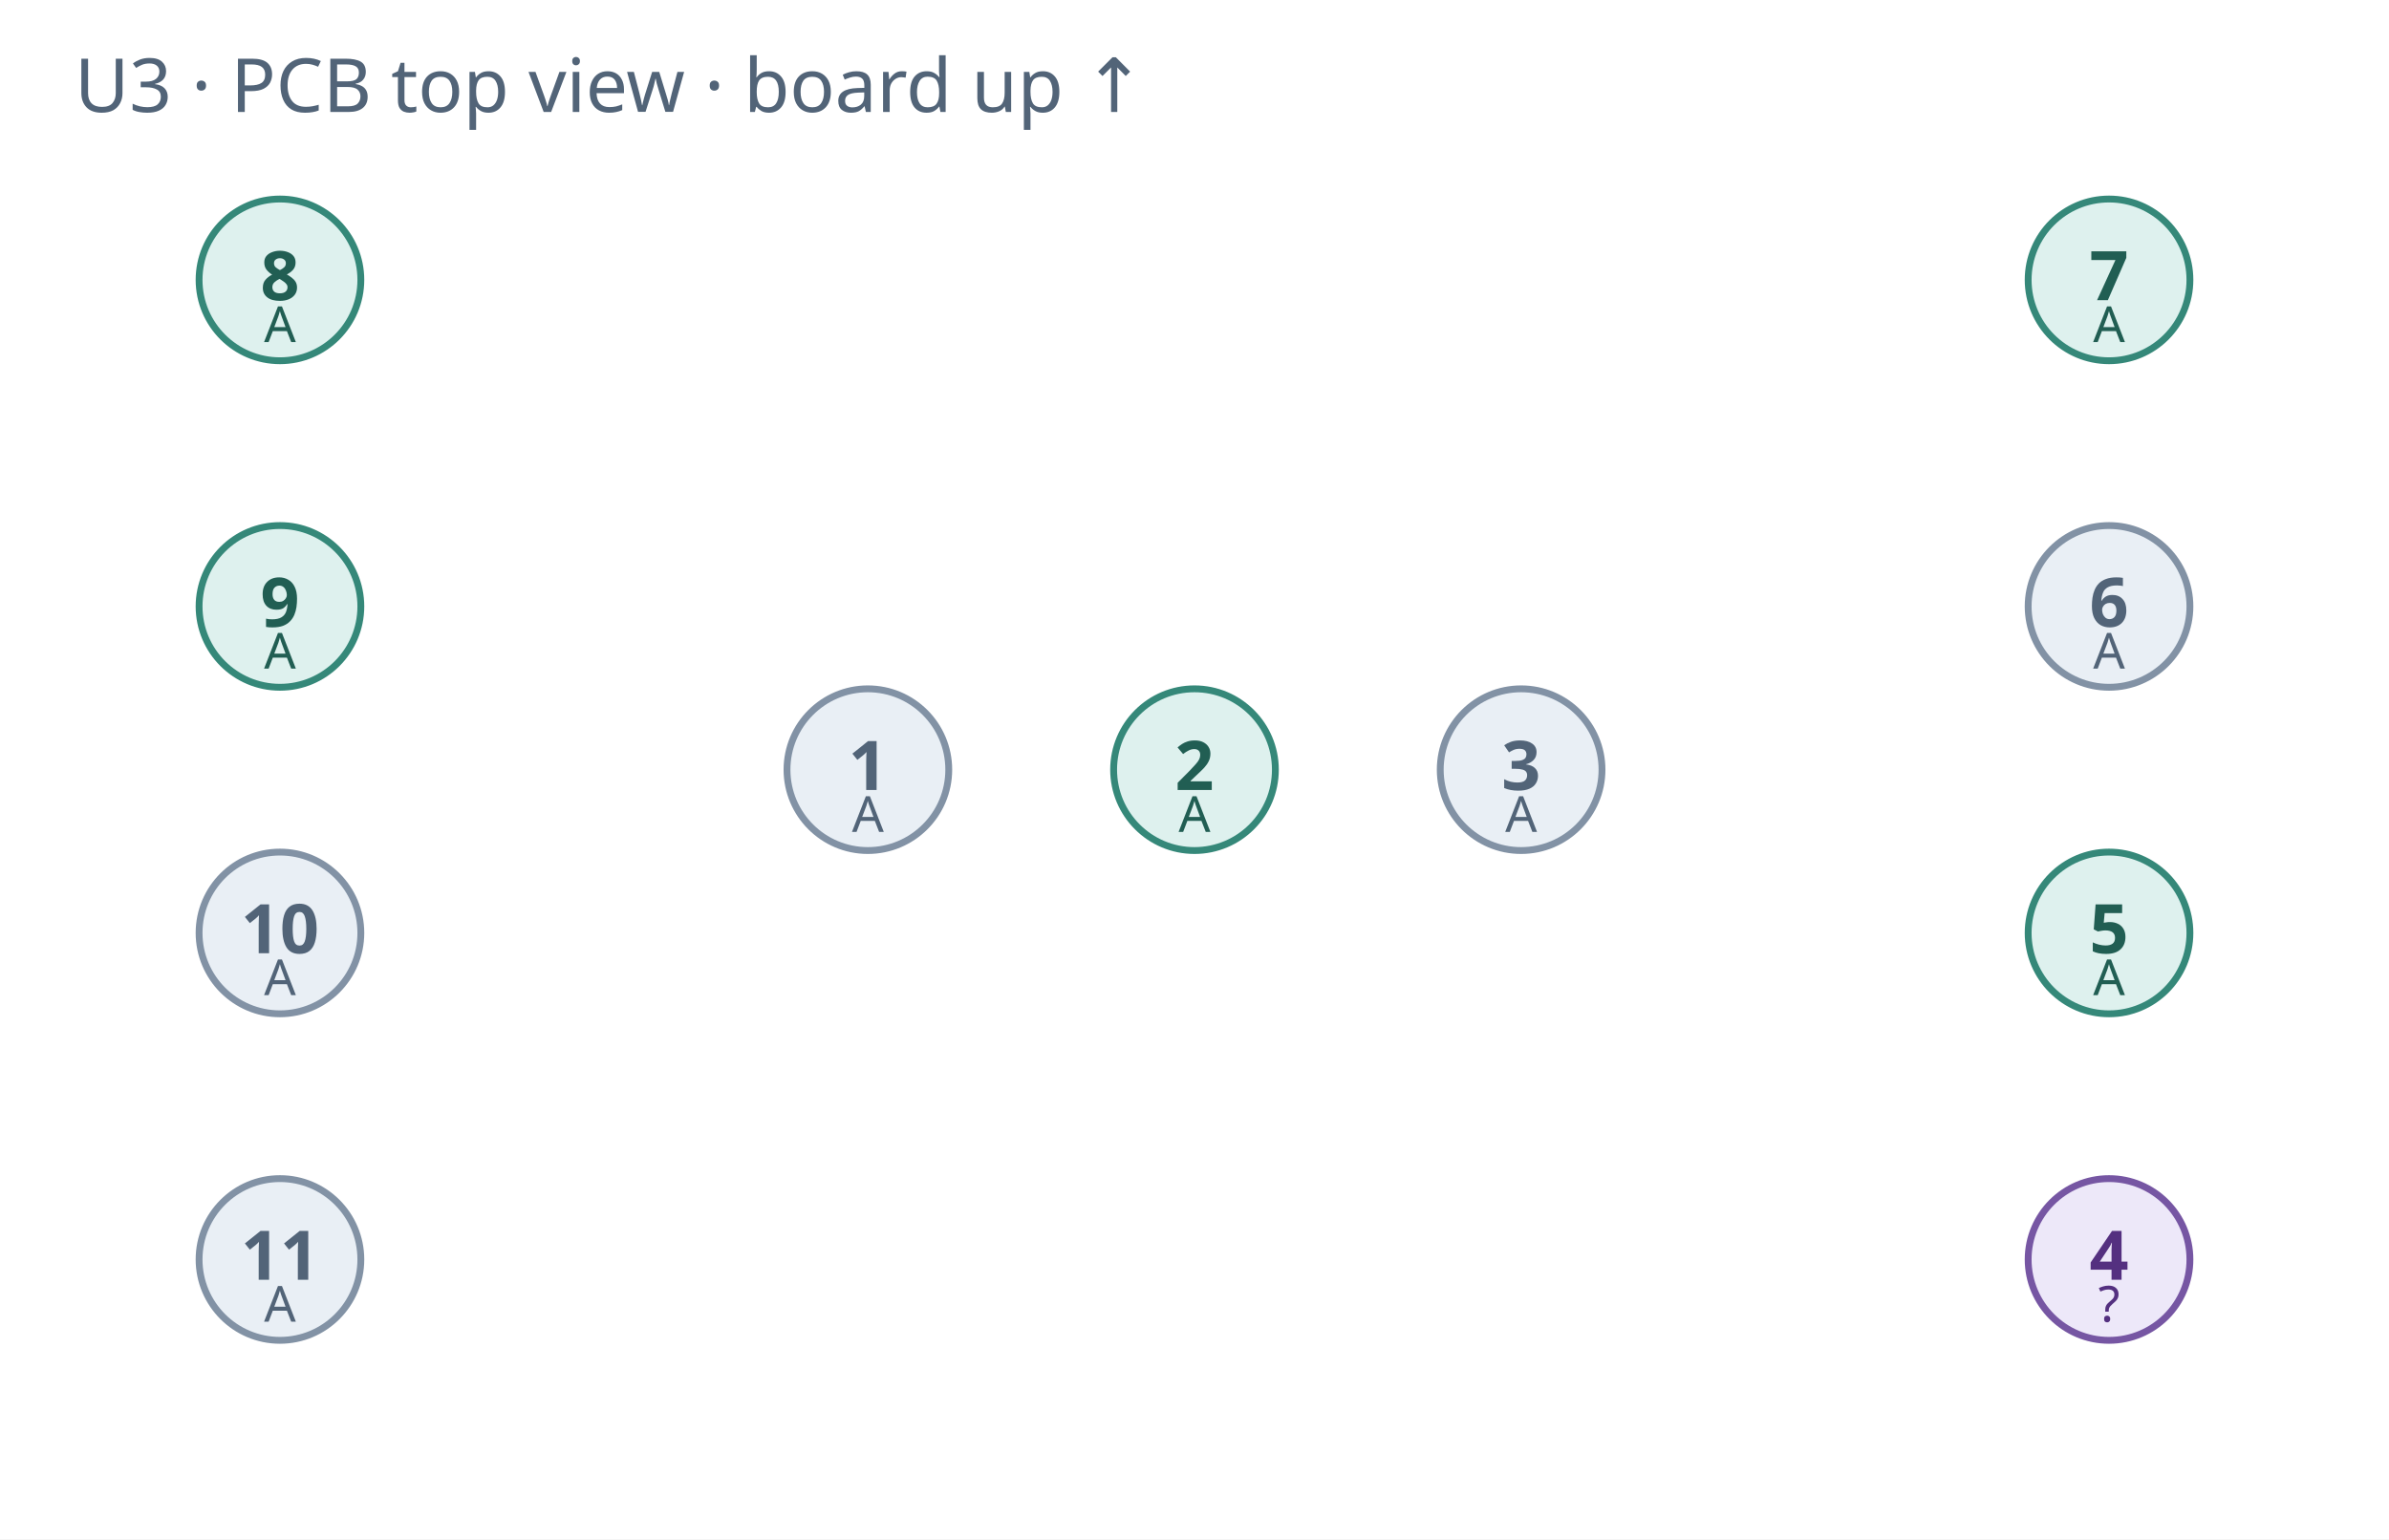
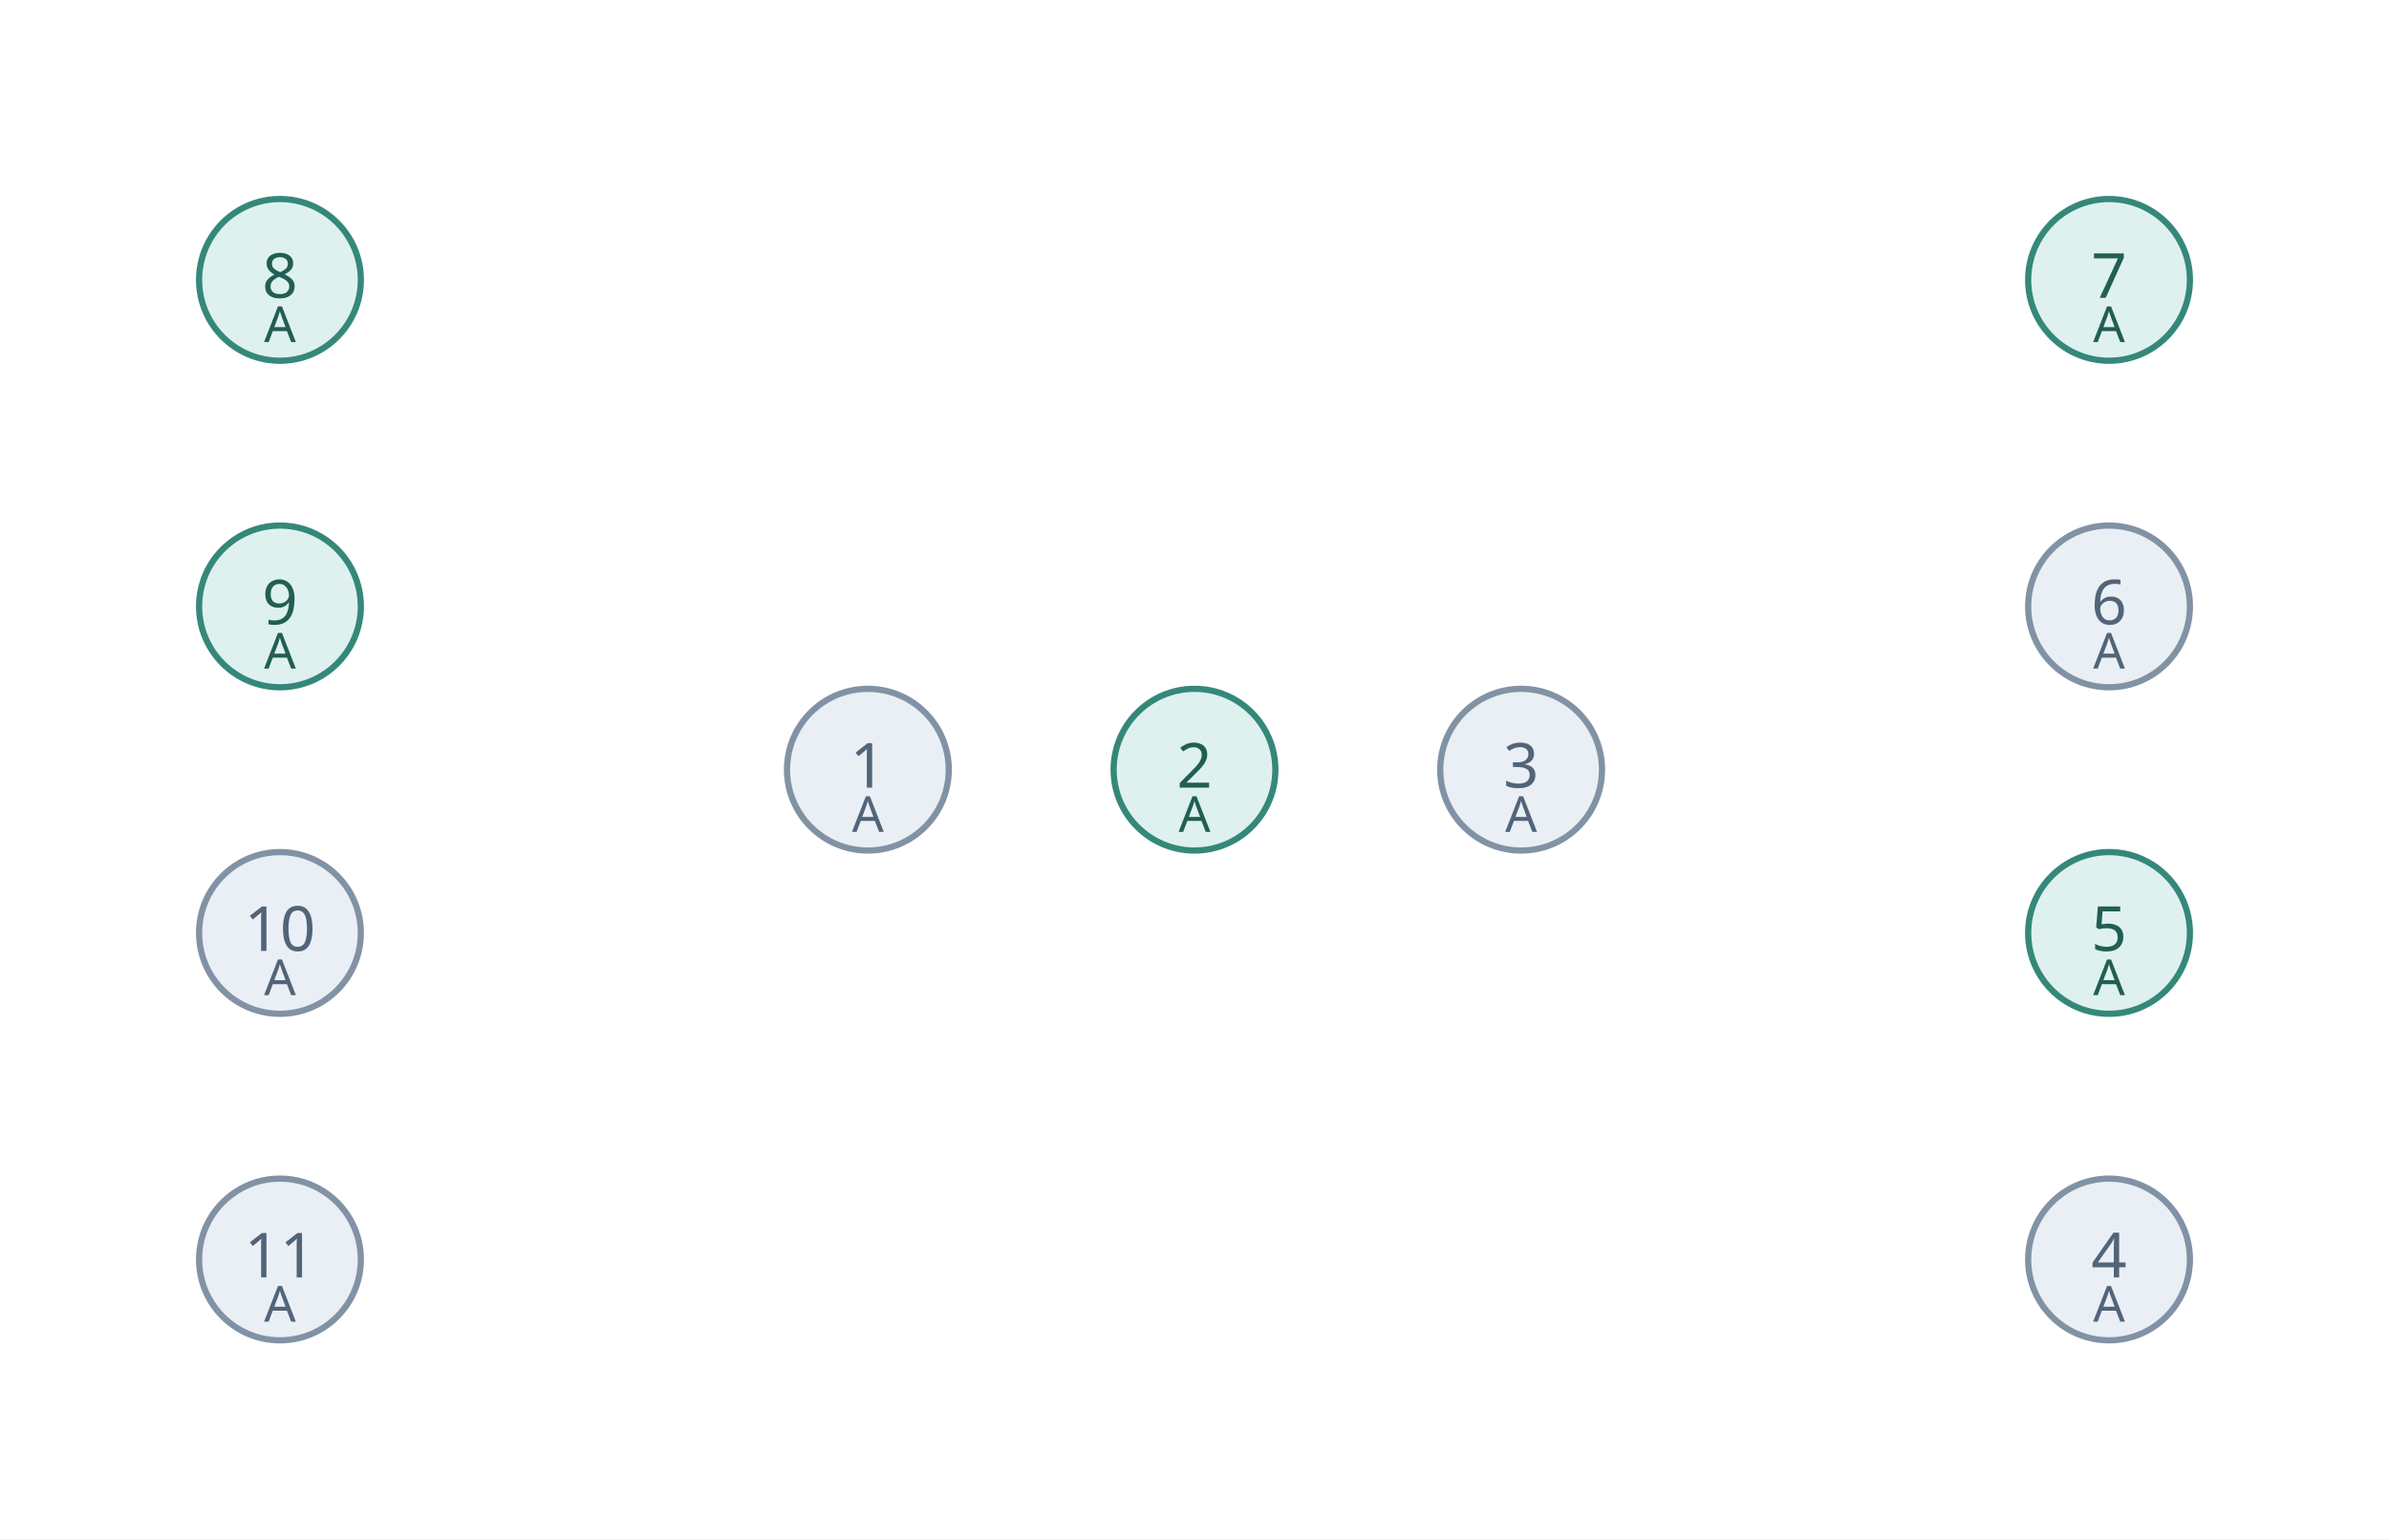
- <svg xmlns="http://www.w3.org/2000/svg" viewBox="0 0 384.000 247.500" role="img" aria-labelledby="title desc">
-   <rect width="100%" height="100%" fill="#ffffff" />
-   <text x="12" y="18" font-family="sans-serif" font-size="12" fill="#526478">U3 · PCB top view · board up ↑</text>
-   <g data-pin-id="U3.1" tabindex="0" role="button" aria-label="U3.1 — Assigned · net has opens — VIN">
-     <circle cx="139.500" cy="123.750" r="13" fill="#e9eff5" stroke="#8292a5" stroke-width="1.1" />
-     <text x="139.500" y="122.750" text-anchor="middle" dominant-baseline="central" font-family="sans-serif" font-size="11" font-weight="600" fill="#526478">1</text>
-     <text x="139.500" y="133.750" text-anchor="middle" font-family="sans-serif" font-size="8" fill="#526478">A</text>
+ <svg xmlns="http://www.w3.org/2000/svg" viewBox="0 0 384.0 247.5" role="img">
+   <rect width="100%" height="100%" fill="white" />
+   <g data-pin-id="U3.1" role="button" tabindex="0" aria-label="U3.1 Assigned · net has opens LINK_12V">
+     <circle cx="139.5" cy="123.75" r="13" fill="#e9eff5" stroke="#8292a5" />
+     <text x="139.5" y="122.75" text-anchor="middle" dominant-baseline="central" font-family="sans-serif" font-size="10" fill="#526478">1</text>
+     <text x="139.5" y="133.75" text-anchor="middle" font-family="sans-serif" font-size="8" fill="#526478">A</text>
  </g>
-   <g data-pin-id="U3.10" tabindex="0" role="button" aria-label="U3.10 — Assigned · net has opens — MODE">
-     <circle cx="45.000" cy="150.000" r="13" fill="#e9eff5" stroke="#8292a5" stroke-width="1.1" />
-     <text x="45.000" y="149.000" text-anchor="middle" dominant-baseline="central" font-family="sans-serif" font-size="11" font-weight="600" fill="#526478">10</text>
-     <text x="45.000" y="160.000" text-anchor="middle" font-family="sans-serif" font-size="8" fill="#526478">A</text>
+   <g data-pin-id="U3.10" role="button" tabindex="0" aria-label="U3.10 Assigned · net has opens LINK_12V">
+     <circle cx="45.0" cy="150.0" r="13" fill="#e9eff5" stroke="#8292a5" />
+     <text x="45.0" y="149.0" text-anchor="middle" dominant-baseline="central" font-family="sans-serif" font-size="10" fill="#526478">10</text>
+     <text x="45.0" y="160.0" text-anchor="middle" font-family="sans-serif" font-size="8" fill="#526478">A</text>
  </g>
-   <g data-pin-id="U3.11" tabindex="0" role="button" aria-label="U3.11 — Assigned · net has opens — VSEL">
-     <circle cx="45.000" cy="202.500" r="13" fill="#e9eff5" stroke="#8292a5" stroke-width="1.1" />
-     <text x="45.000" y="201.500" text-anchor="middle" dominant-baseline="central" font-family="sans-serif" font-size="11" font-weight="600" fill="#526478">11</text>
-     <text x="45.000" y="212.500" text-anchor="middle" font-family="sans-serif" font-size="8" fill="#526478">A</text>
+   <g data-pin-id="U3.11" role="button" tabindex="0" aria-label="U3.11 Assigned · net has opens GND">
+     <circle cx="45.0" cy="202.5" r="13" fill="#e9eff5" stroke="#8292a5" />
+     <text x="45.0" y="201.5" text-anchor="middle" dominant-baseline="central" font-family="sans-serif" font-size="10" fill="#526478">11</text>
+     <text x="45.0" y="212.5" text-anchor="middle" font-family="sans-serif" font-size="8" fill="#526478">A</text>
  </g>
-   <g data-pin-id="U3.2" tabindex="0" role="button" aria-label="U3.2 — Assigned · net connected — SW">
-     <circle cx="192.000" cy="123.750" r="13" fill="#def1ee" stroke="#358879" stroke-width="1.1" />
-     <text x="192.000" y="122.750" text-anchor="middle" dominant-baseline="central" font-family="sans-serif" font-size="11" font-weight="600" fill="#215e53">2</text>
-     <text x="192.000" y="133.750" text-anchor="middle" font-family="sans-serif" font-size="8" fill="#215e53">A</text>
+   <g data-pin-id="U3.2" role="button" tabindex="0" aria-label="U3.2 Assigned · net connected SW_AUX">
+     <circle cx="192.0" cy="123.75" r="13" fill="#def1ee" stroke="#358879" />
+     <text x="192.0" y="122.75" text-anchor="middle" dominant-baseline="central" font-family="sans-serif" font-size="10" fill="#215e53">2</text>
+     <text x="192.0" y="133.75" text-anchor="middle" font-family="sans-serif" font-size="8" fill="#215e53">A</text>
  </g>
-   <g data-pin-id="U3.3" tabindex="0" role="button" aria-label="U3.3 — Assigned · net has opens — GND">
-     <circle cx="244.500" cy="123.750" r="13" fill="#e9eff5" stroke="#8292a5" stroke-width="1.1" />
-     <text x="244.500" y="122.750" text-anchor="middle" dominant-baseline="central" font-family="sans-serif" font-size="11" font-weight="600" fill="#526478">3</text>
-     <text x="244.500" y="133.750" text-anchor="middle" font-family="sans-serif" font-size="8" fill="#526478">A</text>
+   <g data-pin-id="U3.3" role="button" tabindex="0" aria-label="U3.3 Assigned · net has opens GND">
+     <circle cx="244.5" cy="123.75" r="13" fill="#e9eff5" stroke="#8292a5" />
+     <text x="244.5" y="122.75" text-anchor="middle" dominant-baseline="central" font-family="sans-serif" font-size="10" fill="#526478">3</text>
+     <text x="244.5" y="133.75" text-anchor="middle" font-family="sans-serif" font-size="8" fill="#526478">A</text>
  </g>
-   <g data-pin-id="U3.4" tabindex="0" role="button" aria-label="U3.4 — Unused FB2 — grounding review — FB2">
-     <circle cx="339.000" cy="202.500" r="13" fill="#ede8f9" stroke="#7656a3" stroke-width="1.1" />
-     <text x="339.000" y="201.500" text-anchor="middle" dominant-baseline="central" font-family="sans-serif" font-size="11" font-weight="600" fill="#543080">4</text>
-     <text x="339.000" y="212.500" text-anchor="middle" font-family="sans-serif" font-size="8" fill="#543080">?</text>
+   <g data-pin-id="U3.4" role="button" tabindex="0" aria-label="U3.4 Assigned · net has opens GND">
+     <circle cx="339.0" cy="202.5" r="13" fill="#e9eff5" stroke="#8292a5" />
+     <text x="339.0" y="201.5" text-anchor="middle" dominant-baseline="central" font-family="sans-serif" font-size="10" fill="#526478">4</text>
+     <text x="339.0" y="212.5" text-anchor="middle" font-family="sans-serif" font-size="8" fill="#526478">A</text>
  </g>
-   <g data-pin-id="U3.5" tabindex="0" role="button" aria-label="U3.5 — Assigned · net connected — FB">
-     <circle cx="339.000" cy="150.000" r="13" fill="#def1ee" stroke="#358879" stroke-width="1.1" />
-     <text x="339.000" y="149.000" text-anchor="middle" dominant-baseline="central" font-family="sans-serif" font-size="11" font-weight="600" fill="#215e53">5</text>
-     <text x="339.000" y="160.000" text-anchor="middle" font-family="sans-serif" font-size="8" fill="#215e53">A</text>
+   <g data-pin-id="U3.5" role="button" tabindex="0" aria-label="U3.5 Assigned · net connected FB_AUX">
+     <circle cx="339.0" cy="150.0" r="13" fill="#def1ee" stroke="#358879" />
+     <text x="339.0" y="149.0" text-anchor="middle" dominant-baseline="central" font-family="sans-serif" font-size="10" fill="#215e53">5</text>
+     <text x="339.0" y="160.0" text-anchor="middle" font-family="sans-serif" font-size="8" fill="#215e53">A</text>
  </g>
-   <g data-pin-id="U3.6" tabindex="0" role="button" aria-label="U3.6 — Assigned · net has opens — VOS">
-     <circle cx="339.000" cy="97.500" r="13" fill="#e9eff5" stroke="#8292a5" stroke-width="1.1" />
-     <text x="339.000" y="96.500" text-anchor="middle" dominant-baseline="central" font-family="sans-serif" font-size="11" font-weight="600" fill="#526478">6</text>
-     <text x="339.000" y="107.500" text-anchor="middle" font-family="sans-serif" font-size="8" fill="#526478">A</text>
+   <g data-pin-id="U3.6" role="button" tabindex="0" aria-label="U3.6 Assigned · net has opens VAUX_REG_1V803">
+     <circle cx="339.0" cy="97.5" r="13" fill="#e9eff5" stroke="#8292a5" />
+     <text x="339.0" y="96.5" text-anchor="middle" dominant-baseline="central" font-family="sans-serif" font-size="10" fill="#526478">6</text>
+     <text x="339.0" y="107.5" text-anchor="middle" font-family="sans-serif" font-size="8" fill="#526478">A</text>
  </g>
-   <g data-pin-id="U3.7" tabindex="0" role="button" aria-label="U3.7 — Assigned · net connected — PG">
-     <circle cx="339.000" cy="45.000" r="13" fill="#def1ee" stroke="#358879" stroke-width="1.1" />
-     <text x="339.000" y="44.000" text-anchor="middle" dominant-baseline="central" font-family="sans-serif" font-size="11" font-weight="600" fill="#215e53">7</text>
-     <text x="339.000" y="55.000" text-anchor="middle" font-family="sans-serif" font-size="8" fill="#215e53">A</text>
+   <g data-pin-id="U3.7" role="button" tabindex="0" aria-label="U3.7 Assigned · net connected PG_AUX">
+     <circle cx="339.0" cy="45.0" r="13" fill="#def1ee" stroke="#358879" />
+     <text x="339.0" y="44.0" text-anchor="middle" dominant-baseline="central" font-family="sans-serif" font-size="10" fill="#215e53">7</text>
+     <text x="339.0" y="55.0" text-anchor="middle" font-family="sans-serif" font-size="8" fill="#215e53">A</text>
  </g>
-   <g data-pin-id="U3.8" tabindex="0" role="button" aria-label="U3.8 — Assigned · net connected — EN">
-     <circle cx="45.000" cy="45.000" r="13" fill="#def1ee" stroke="#358879" stroke-width="1.1" />
-     <text x="45.000" y="44.000" text-anchor="middle" dominant-baseline="central" font-family="sans-serif" font-size="11" font-weight="600" fill="#215e53">8</text>
-     <text x="45.000" y="55.000" text-anchor="middle" font-family="sans-serif" font-size="8" fill="#215e53">A</text>
+   <g data-pin-id="U3.8" role="button" tabindex="0" aria-label="U3.8 Assigned · net connected PG_CORE">
+     <circle cx="45.0" cy="45.0" r="13" fill="#def1ee" stroke="#358879" />
+     <text x="45.0" y="44.0" text-anchor="middle" dominant-baseline="central" font-family="sans-serif" font-size="10" fill="#215e53">8</text>
+     <text x="45.0" y="55.0" text-anchor="middle" font-family="sans-serif" font-size="8" fill="#215e53">A</text>
  </g>
-   <g data-pin-id="U3.9" tabindex="0" role="button" aria-label="U3.9 — Assigned · net connected — SS/TR">
-     <circle cx="45.000" cy="97.500" r="13" fill="#def1ee" stroke="#358879" stroke-width="1.1" />
-     <text x="45.000" y="96.500" text-anchor="middle" dominant-baseline="central" font-family="sans-serif" font-size="11" font-weight="600" fill="#215e53">9</text>
-     <text x="45.000" y="107.500" text-anchor="middle" font-family="sans-serif" font-size="8" fill="#215e53">A</text>
+   <g data-pin-id="U3.9" role="button" tabindex="0" aria-label="U3.9 Assigned · net connected SS_AUX">
+     <circle cx="45.0" cy="97.5" r="13" fill="#def1ee" stroke="#358879" />
+     <text x="45.0" y="96.5" text-anchor="middle" dominant-baseline="central" font-family="sans-serif" font-size="10" fill="#215e53">9</text>
+     <text x="45.0" y="107.5" text-anchor="middle" font-family="sans-serif" font-size="8" fill="#215e53">A</text>
  </g>
</svg>
